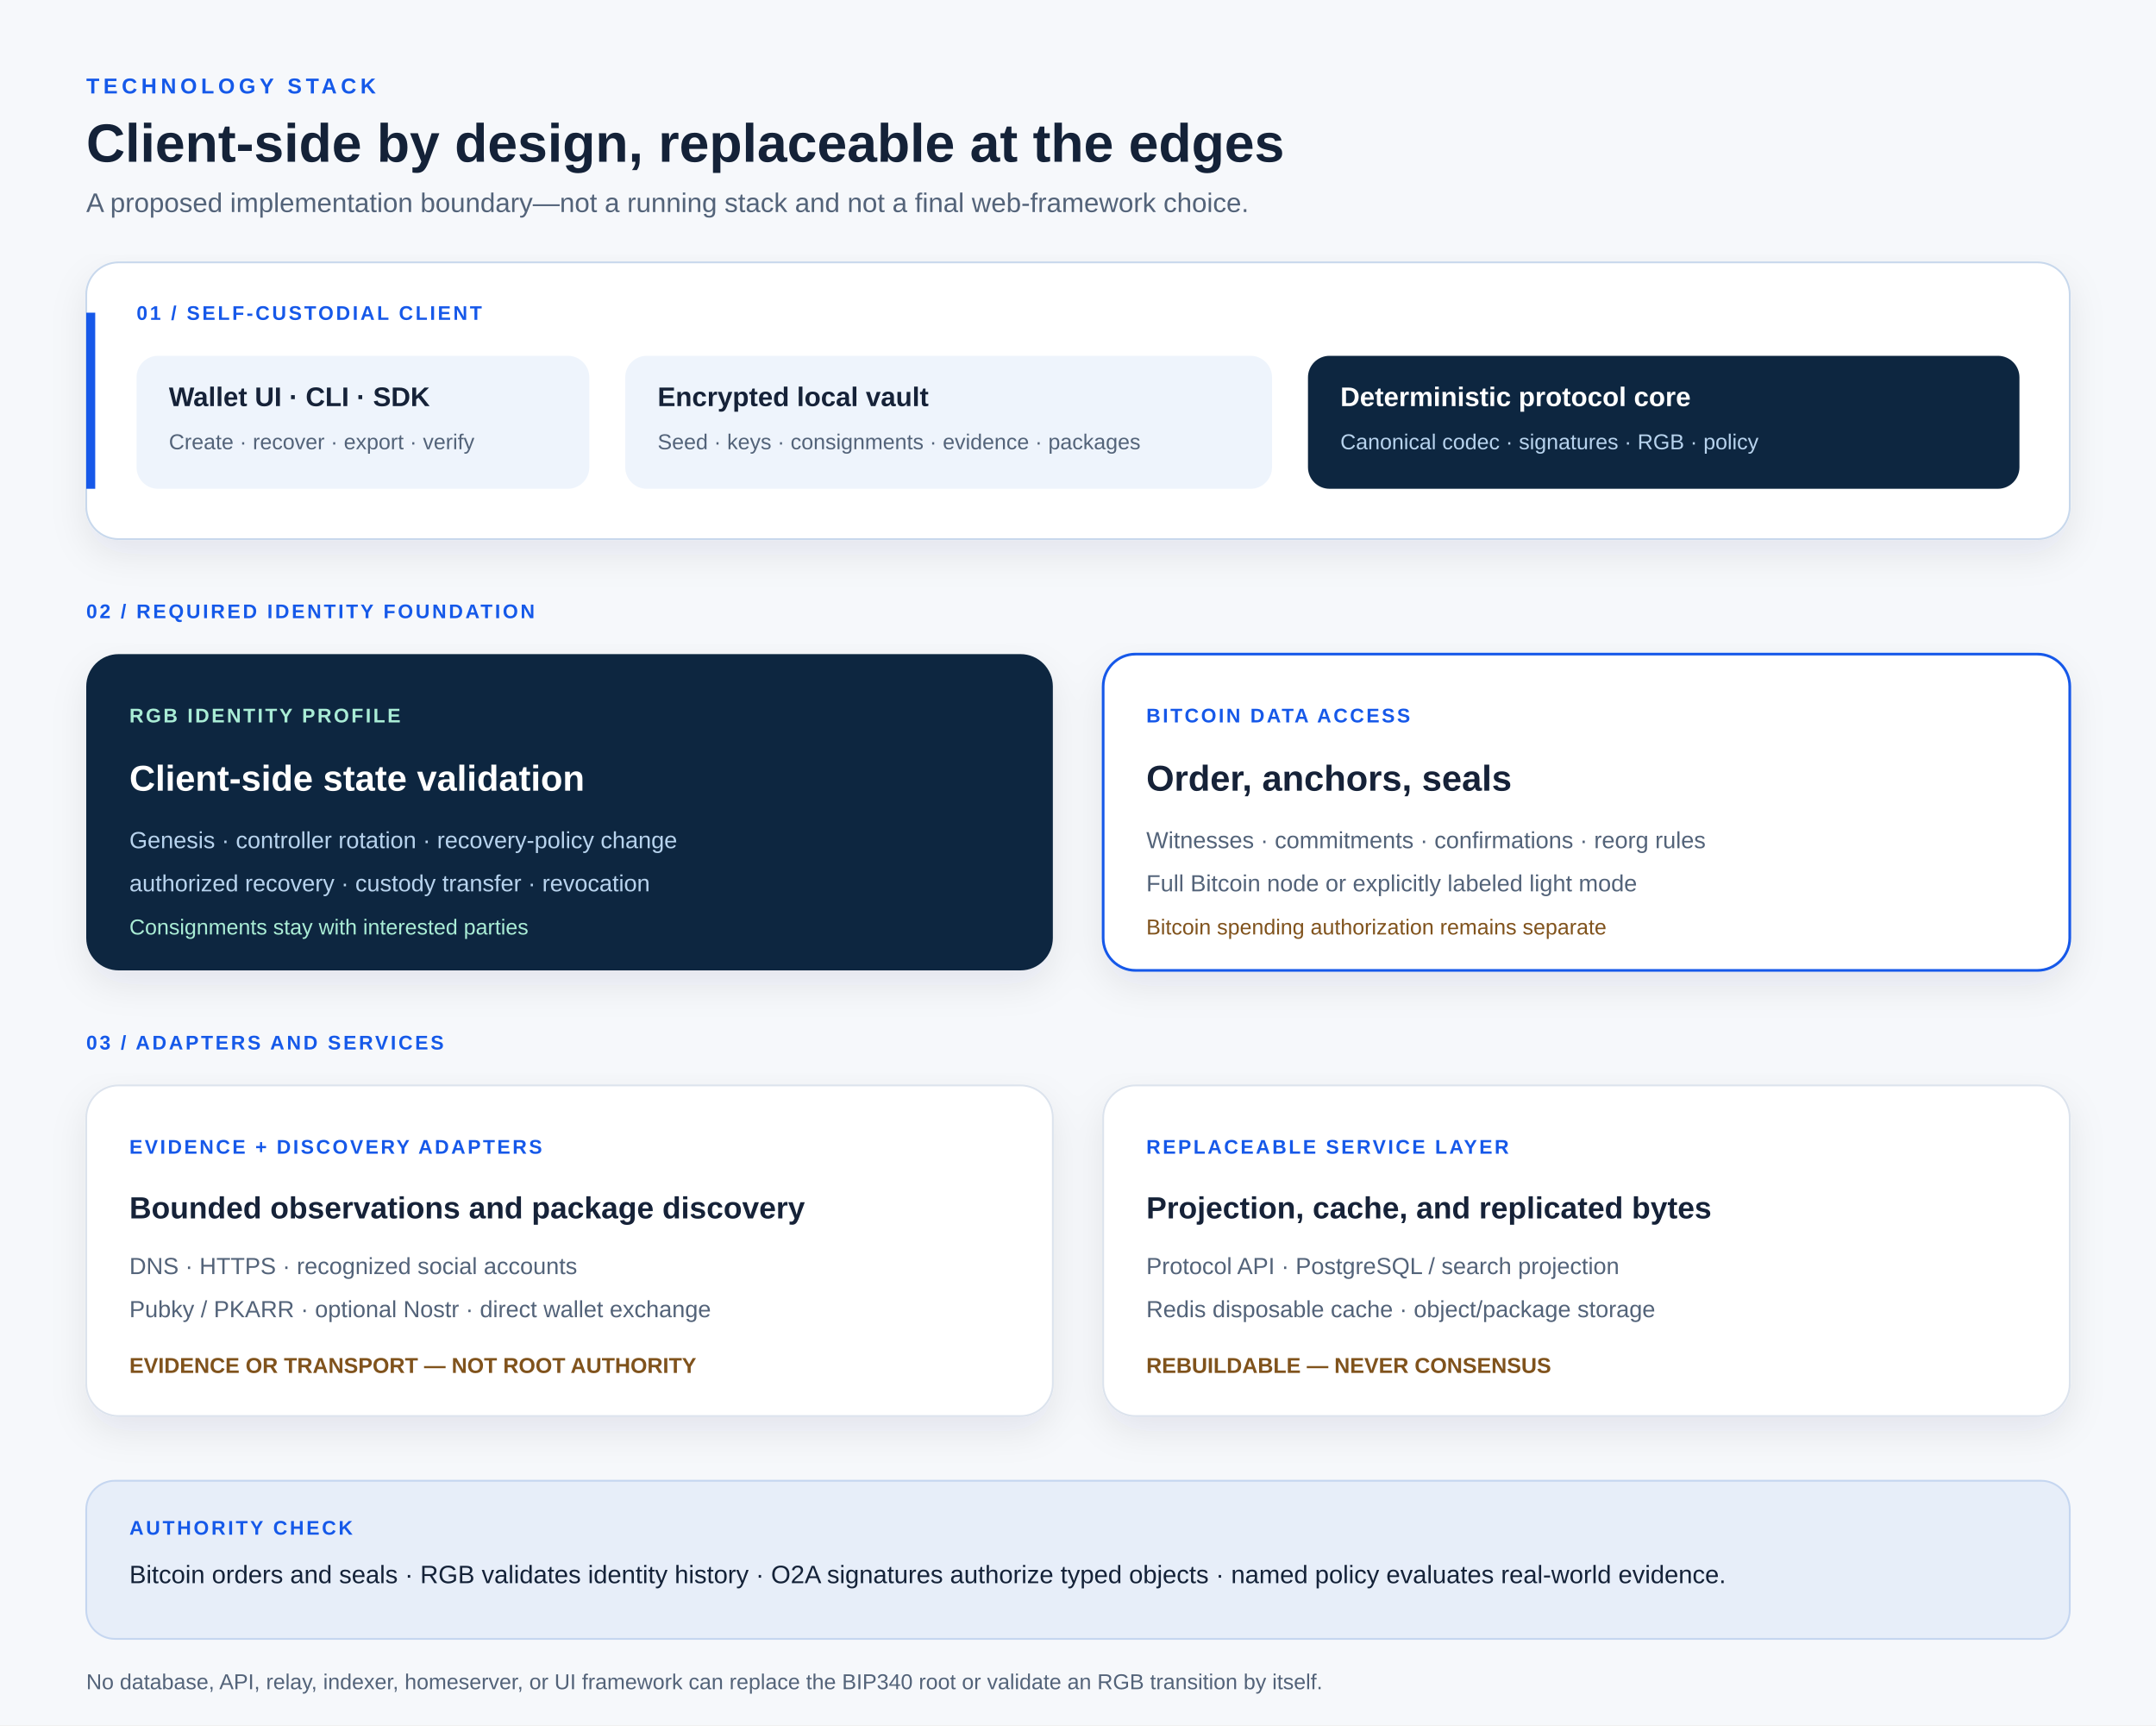
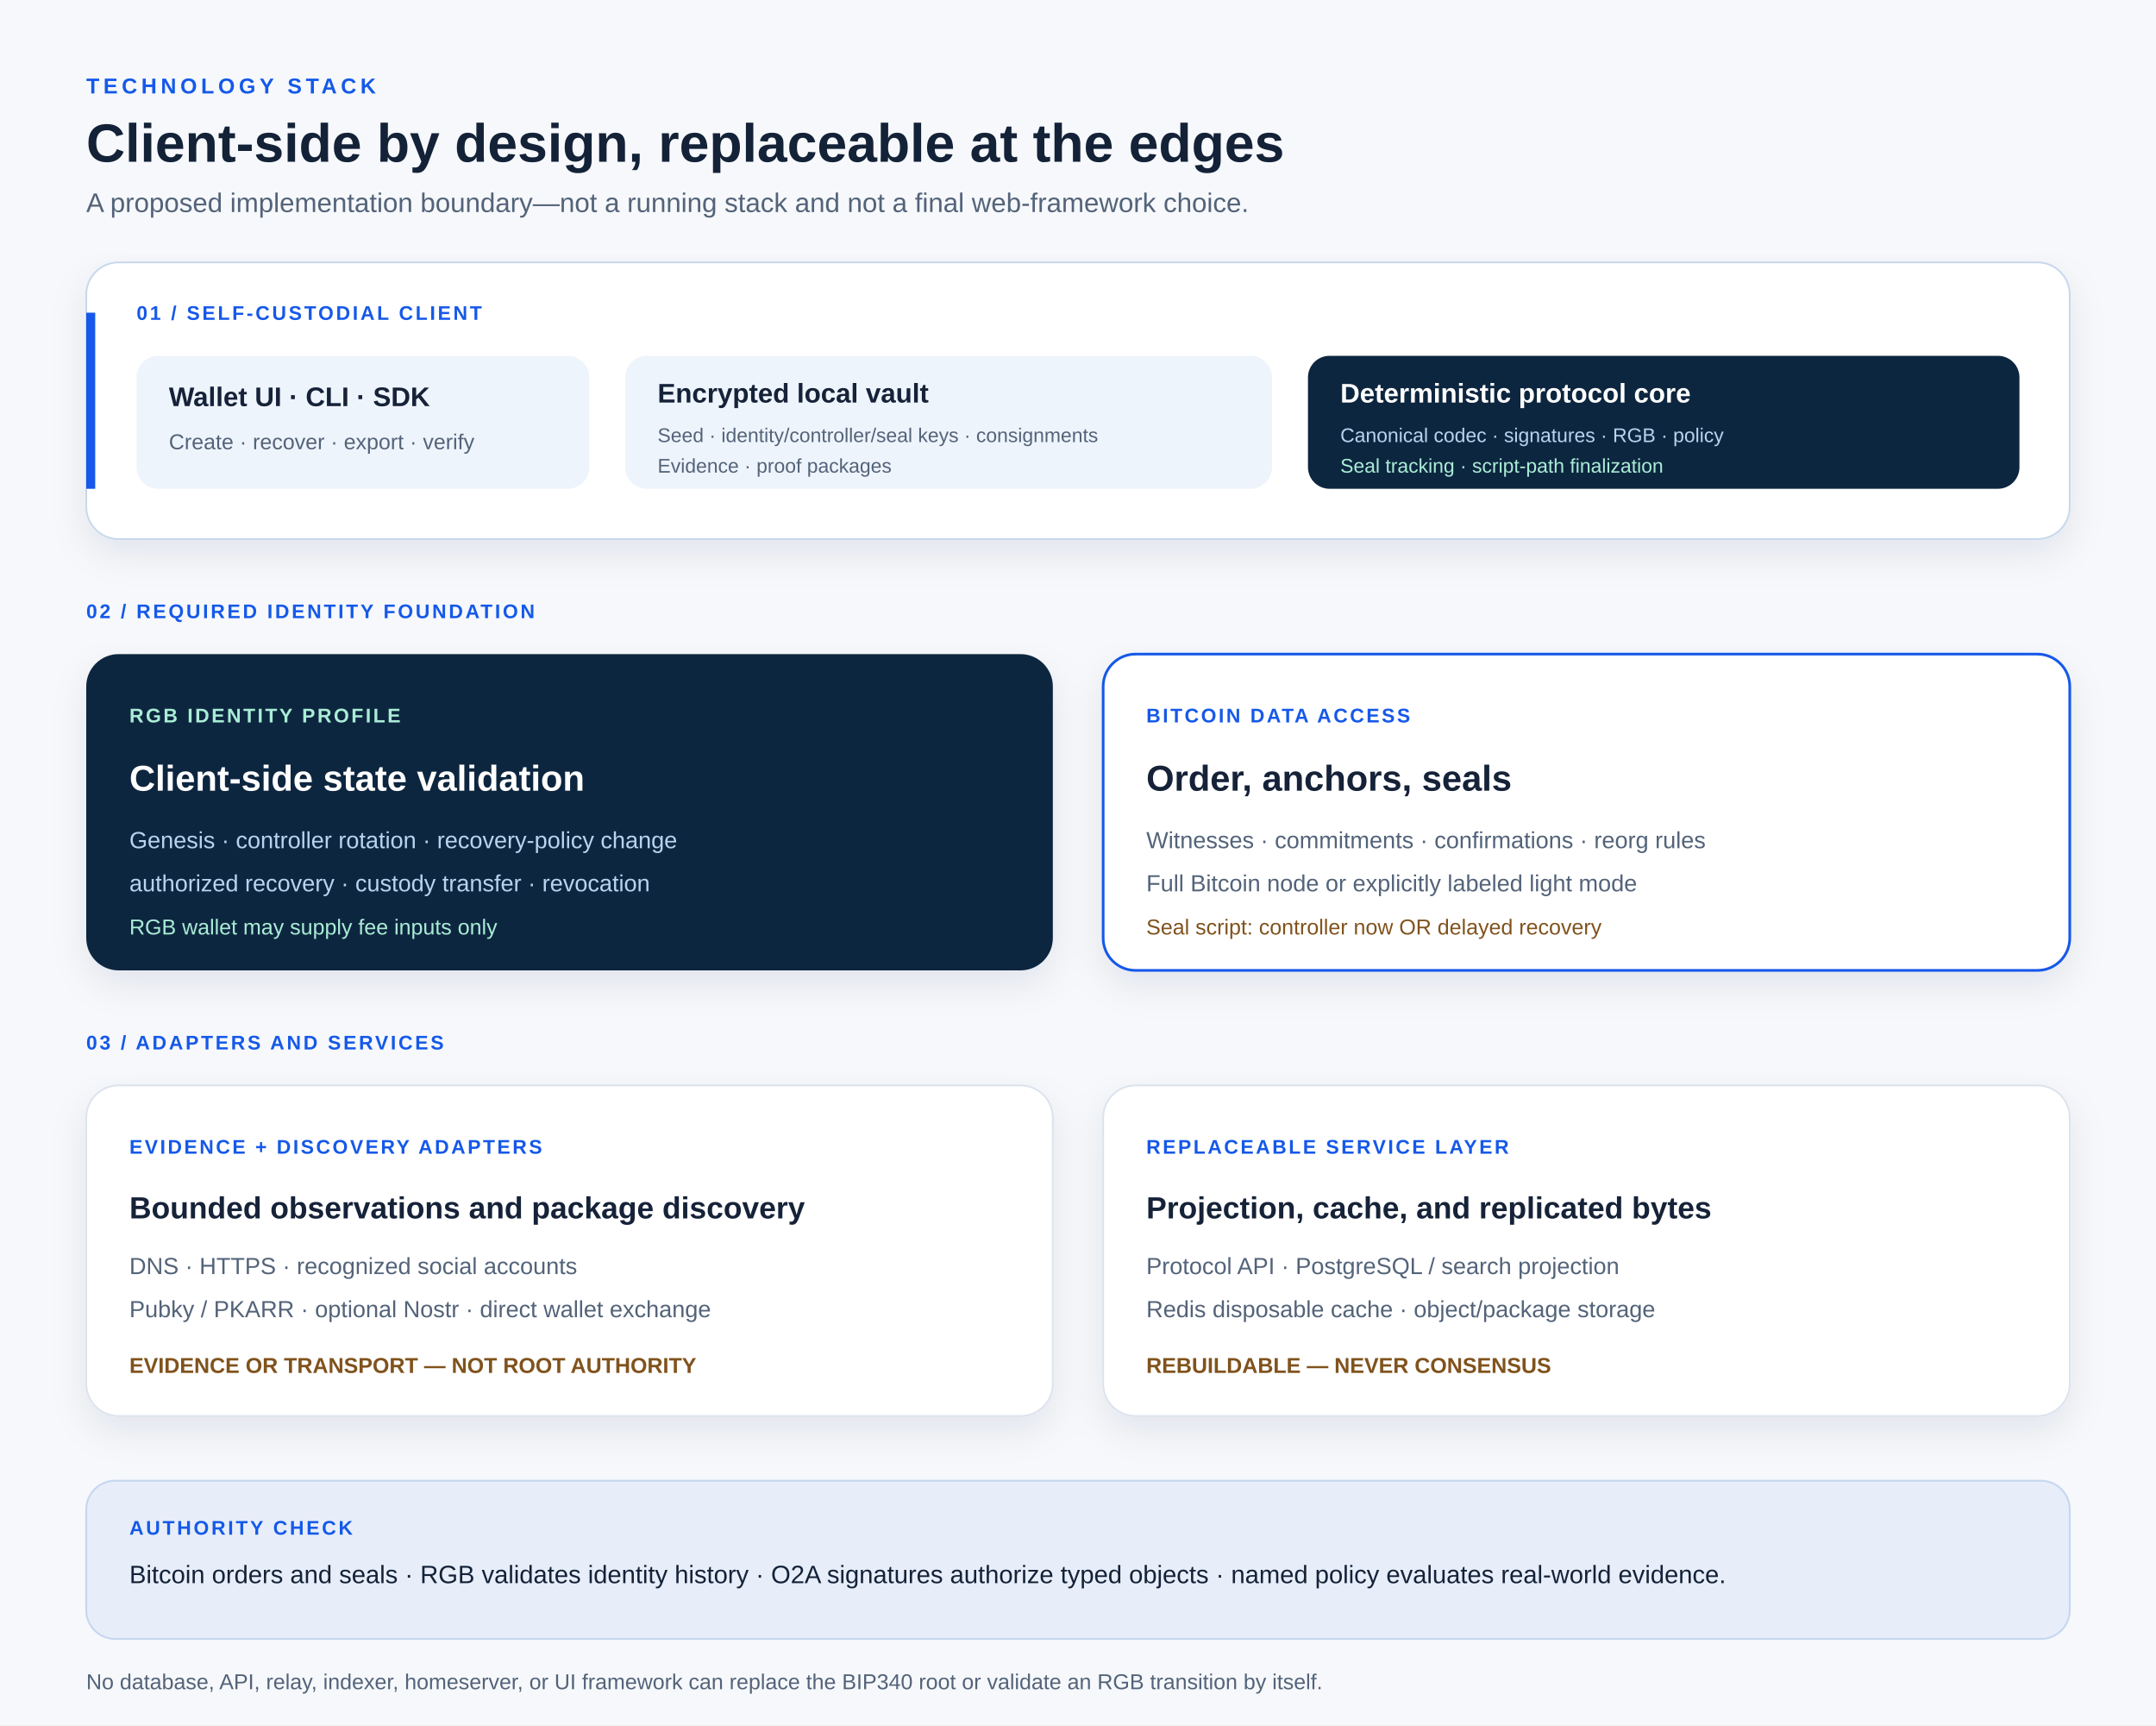
<svg xmlns="http://www.w3.org/2000/svg" viewBox="0 0 1200 960" role="img">
  <defs>
    <filter id="shadow" x="-6%" y="-8%" width="116%" height="132%">
      <feDropShadow dx="0" dy="8" stdDeviation="10" flood-color="#112840" flood-opacity="0.08" />
    </filter>
  </defs>
  <rect width="1200" height="960" fill="#f6f8fb" />
  <g font-family="Helvetica Neue, Arial, sans-serif">
    <text x="48" y="52" fill="#1559e9" font-size="12" font-weight="700" letter-spacing="2.2">TECHNOLOGY STACK</text>
    <text x="48" y="90" fill="#142238" font-size="30" font-weight="700">Client-side by design, replaceable at the edges</text>
    <text x="48" y="118" fill="#536379" font-size="15">A proposed implementation boundary—not a running stack and not a final web-framework choice.</text>
    <g filter="url(#shadow)">
      <rect x="48" y="146" width="1104" height="154" rx="18" fill="#ffffff" stroke="#c8d8ec" />
      <rect x="48" y="174" width="5" height="98" fill="#1559e9" />
      <text x="76" y="178" fill="#1559e9" font-size="11" font-weight="700" letter-spacing="1.3">01 / SELF-CUSTODIAL CLIENT</text>
      <rect x="76" y="198" width="252" height="74" rx="12" fill="#eef4fc" />
      <text x="94" y="226" fill="#142238" font-size="15" font-weight="700">Wallet UI · CLI · SDK</text>
      <text x="94" y="250" fill="#536379" font-size="12">Create · recover · export · verify</text>
      <rect x="348" y="198" width="360" height="74" rx="12" fill="#eef4fc" />
-       <text x="366" y="226" fill="#142238" font-size="15" font-weight="700">Encrypted local vault</text>
-       <text x="366" y="250" fill="#536379" font-size="12">Seed · keys · consignments · evidence · packages</text>
+       <text x="366" y="224" fill="#142238" font-size="15" font-weight="700">Encrypted local vault</text>
+       <text x="366" y="246" fill="#536379" font-size="11">Seed · identity/controller/seal keys · consignments</text>
+       <text x="366" y="263" fill="#536379" font-size="11">Evidence · proof packages</text>
      <rect x="728" y="198" width="396" height="74" rx="12" fill="#112840" />
-       <text x="746" y="226" fill="#ffffff" font-size="15" font-weight="700">Deterministic protocol core</text>
-       <text x="746" y="250" fill="#b7d3ee" font-size="12">Canonical codec · signatures · RGB · policy</text>
+       <text x="746" y="224" fill="#ffffff" font-size="15" font-weight="700">Deterministic protocol core</text>
+       <text x="746" y="246" fill="#b7d3ee" font-size="11">Canonical codec · signatures · RGB · policy</text>
+       <text x="746" y="263" fill="#a9edd6" font-size="11">Seal tracking · script-path finalization</text>
    </g>
    <text x="48" y="344" fill="#1559e9" font-size="11" font-weight="700" letter-spacing="1.3">02 / REQUIRED IDENTITY FOUNDATION</text>
    <g filter="url(#shadow)">
      <g transform="translate(48 364)">
        <rect width="538" height="176" rx="18" fill="#112840" />
        <text x="24" y="38" fill="#a9edd6" font-size="11" font-weight="700" letter-spacing="1.2">RGB IDENTITY PROFILE</text>
        <text x="24" y="76" fill="#ffffff" font-size="20" font-weight="700">Client-side state validation</text>
        <text x="24" y="108" fill="#b7d3ee" font-size="13">Genesis · controller rotation · recovery-policy change</text>
        <text x="24" y="132" fill="#b7d3ee" font-size="13">authorized recovery · custody transfer · revocation</text>
-         <text x="24" y="156" fill="#a9edd6" font-size="12">Consignments stay with interested parties</text>
+         <text x="24" y="156" fill="#a9edd6" font-size="12">RGB wallet may supply fee inputs only</text>
      </g>
      <g transform="translate(614 364)">
        <rect width="538" height="176" rx="18" fill="#ffffff" stroke="#1559e9" stroke-width="1.5" />
        <text x="24" y="38" fill="#1559e9" font-size="11" font-weight="700" letter-spacing="1.2">BITCOIN DATA ACCESS</text>
        <text x="24" y="76" fill="#142238" font-size="20" font-weight="700">Order, anchors, seals</text>
        <text x="24" y="108" fill="#536379" font-size="13">Witnesses · commitments · confirmations · reorg rules</text>
        <text x="24" y="132" fill="#536379" font-size="13">Full Bitcoin node or explicitly labeled light mode</text>
-         <text x="24" y="156" fill="#80521d" font-size="12">Bitcoin spending authorization remains separate</text>
+         <text x="24" y="156" fill="#80521d" font-size="12">Seal script: controller now OR delayed recovery</text>
      </g>
    </g>
    <text x="48" y="584" fill="#1559e9" font-size="11" font-weight="700" letter-spacing="1.3">03 / ADAPTERS AND SERVICES</text>
    <g filter="url(#shadow)">
      <g transform="translate(48 604)">
        <rect width="538" height="184" rx="18" fill="#ffffff" stroke="#dce3ed" />
        <text x="24" y="38" fill="#1559e9" font-size="11" font-weight="700" letter-spacing="1.2">EVIDENCE + DISCOVERY ADAPTERS</text>
        <text x="24" y="74" fill="#142238" font-size="17" font-weight="700">Bounded observations and package discovery</text>
        <text x="24" y="105" fill="#536379" font-size="13">DNS · HTTPS · recognized social accounts</text>
        <text x="24" y="129" fill="#536379" font-size="13">Pubky / PKARR · optional Nostr · direct wallet exchange</text>
        <text x="24" y="160" fill="#80521d" font-size="12" font-weight="700">EVIDENCE OR TRANSPORT — NOT ROOT AUTHORITY</text>
      </g>
      <g transform="translate(614 604)">
        <rect width="538" height="184" rx="18" fill="#ffffff" stroke="#dce3ed" />
        <text x="24" y="38" fill="#1559e9" font-size="11" font-weight="700" letter-spacing="1.2">REPLACEABLE SERVICE LAYER</text>
        <text x="24" y="74" fill="#142238" font-size="17" font-weight="700">Projection, cache, and replicated bytes</text>
        <text x="24" y="105" fill="#536379" font-size="13">Protocol API · PostgreSQL / search projection</text>
        <text x="24" y="129" fill="#536379" font-size="13">Redis disposable cache · object/package storage</text>
        <text x="24" y="160" fill="#80521d" font-size="12" font-weight="700">REBUILDABLE — NEVER CONSENSUS</text>
      </g>
    </g>
    <rect x="48" y="824" width="1104" height="88" rx="16" fill="#e7eef9" stroke="#c5d6f0" />
    <text x="72" y="854" fill="#1559e9" font-size="11" font-weight="700" letter-spacing="1.3">AUTHORITY CHECK</text>
    <text x="72" y="881" fill="#142238" font-size="14">Bitcoin orders and seals · RGB validates identity history · O2A signatures authorize typed objects · named policy evaluates real-world evidence.</text>
    <text x="48" y="940" fill="#536379" font-size="12">No database, API, relay, indexer, homeserver, or UI framework can replace the BIP340 root or validate an RGB transition by itself.</text>
  </g>
</svg>
